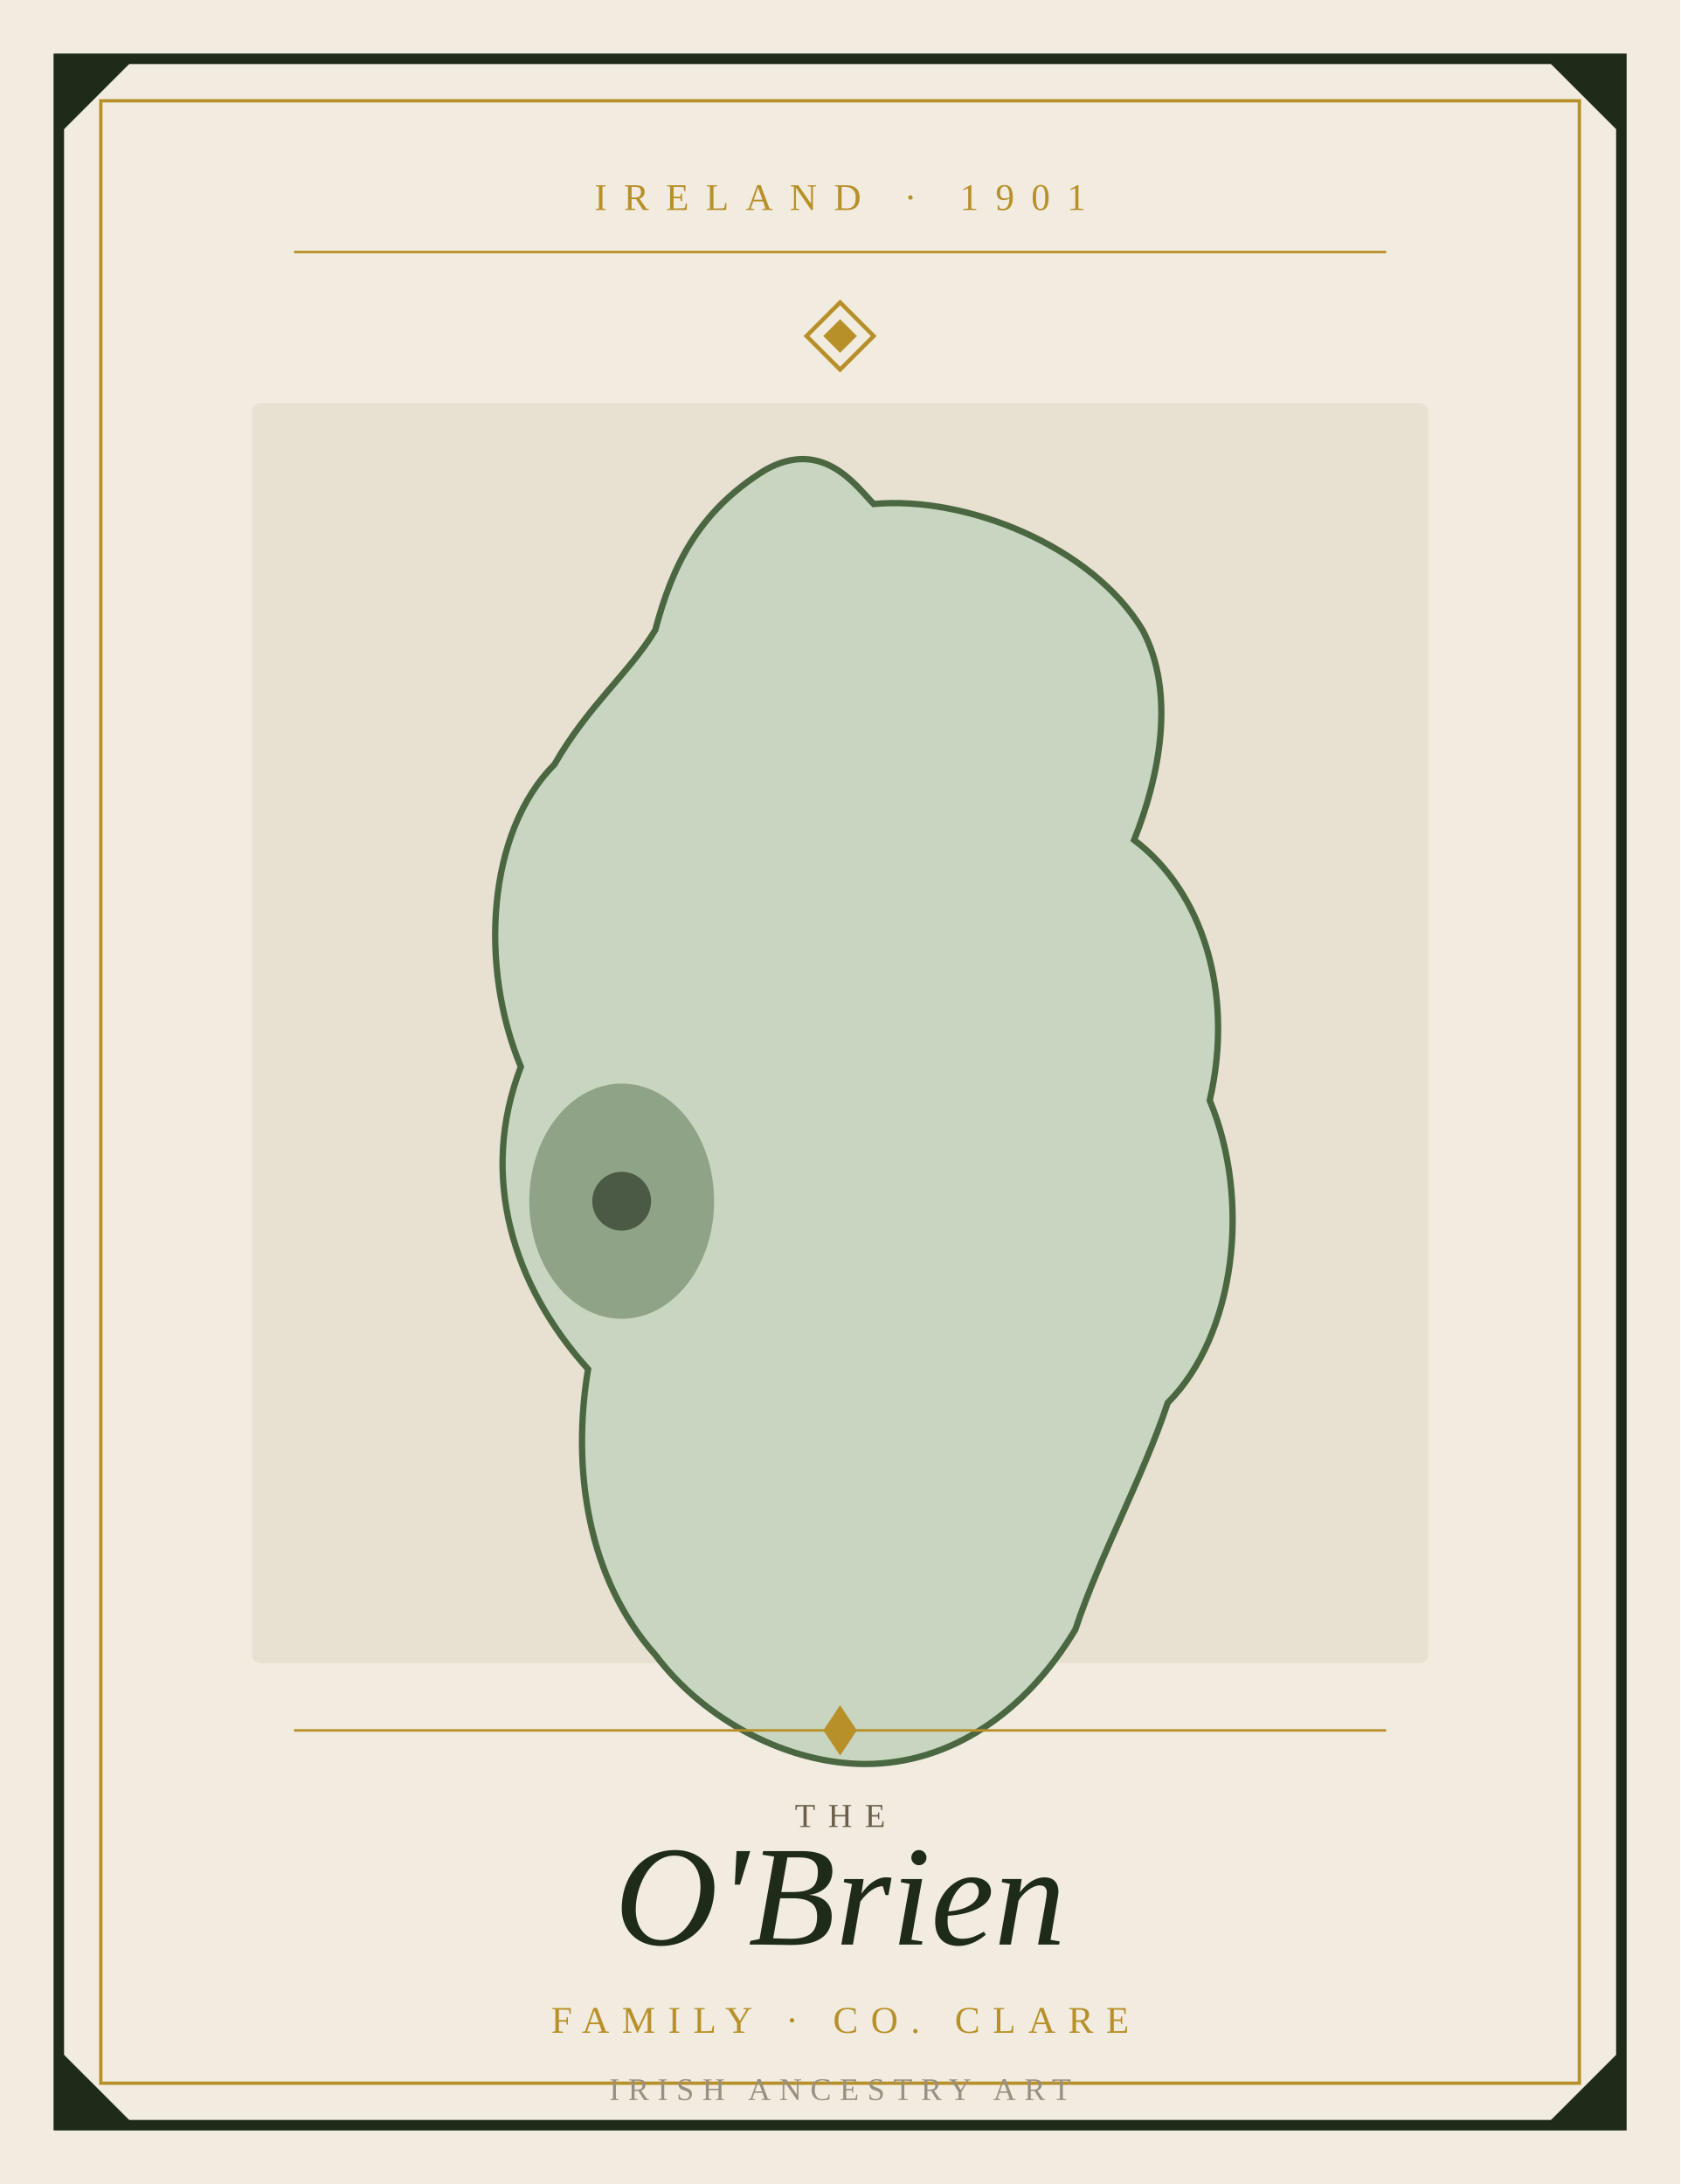
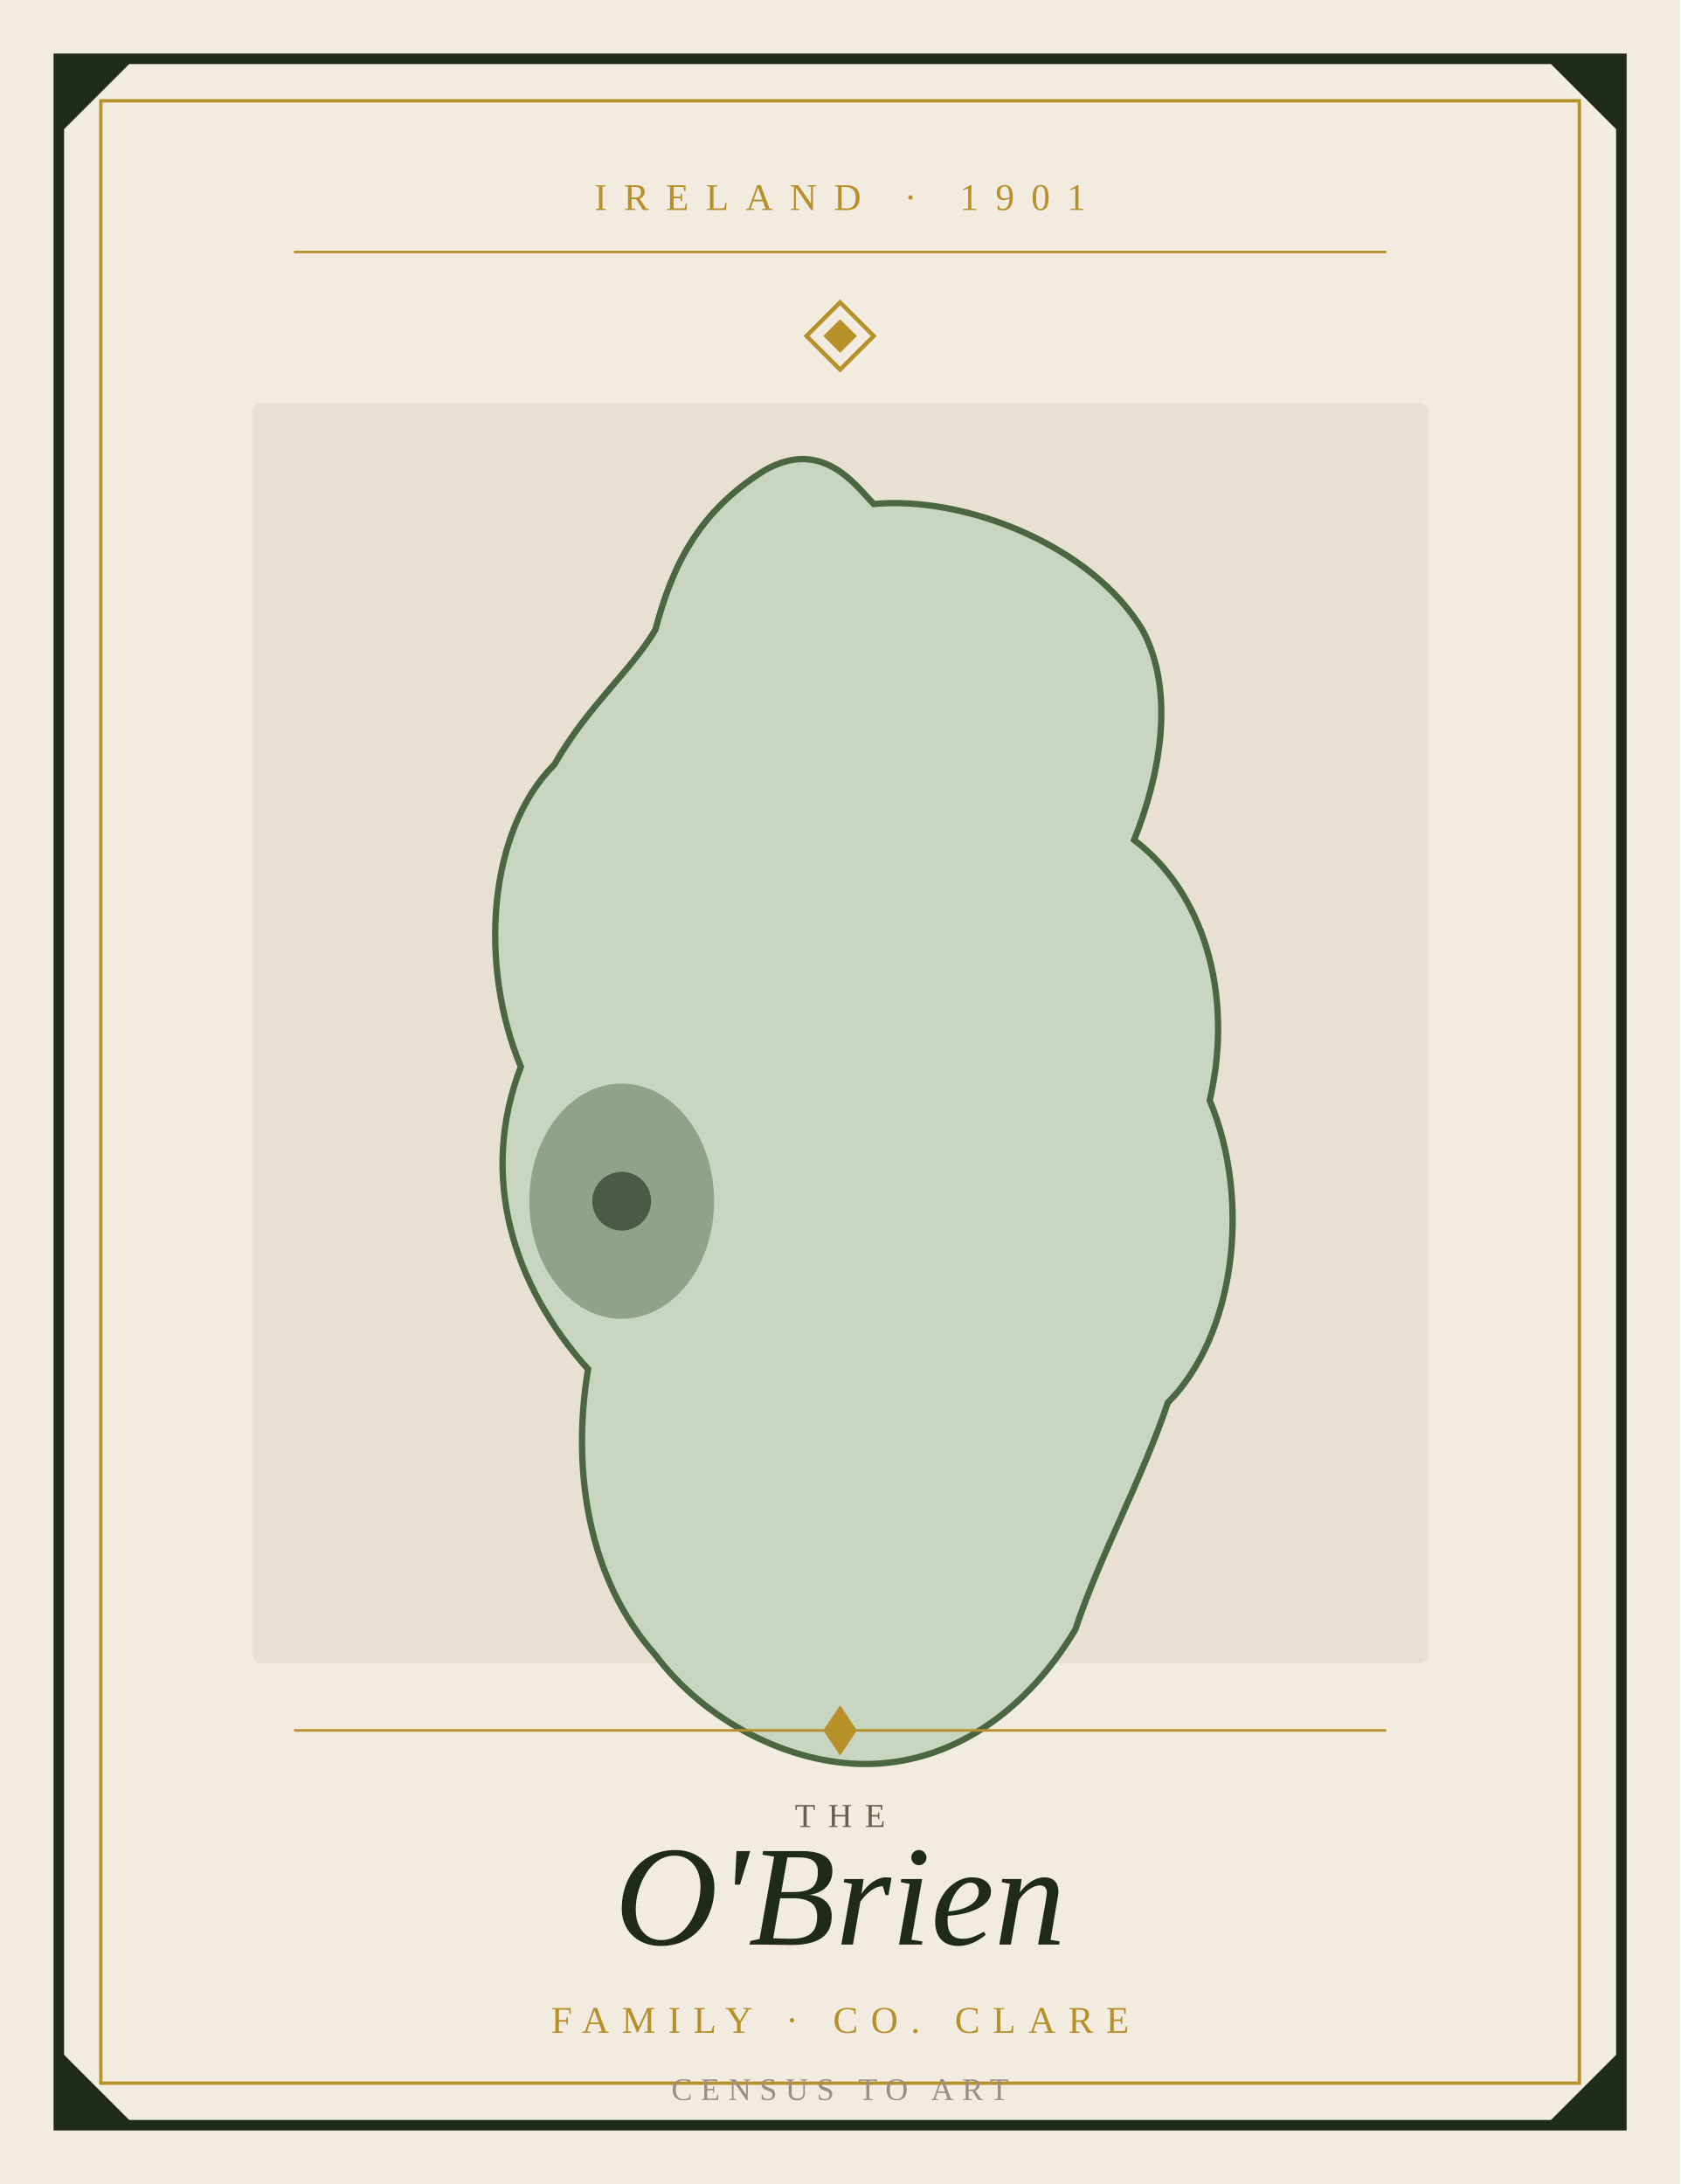
<svg xmlns="http://www.w3.org/2000/svg" viewBox="0 0 400 520" width="400" height="520">
  <rect width="400" height="520" fill="#f2ece0" />
  <rect x="14" y="14" width="372" height="492" fill="none" stroke="#1e2b18" stroke-width="2.5" />
  <rect x="24" y="24" width="352" height="472" fill="none" stroke="#b8902a" stroke-width="0.8" />
  <polygon points="14,14 32,14 14,32" fill="#1e2b18" />
  <polygon points="386,14 368,14 386,32" fill="#1e2b18" />
  <polygon points="14,506 32,506 14,488" fill="#1e2b18" />
  <polygon points="386,506 368,506 386,488" fill="#1e2b18" />
  <text x="200" y="50" text-anchor="middle" font-family="Georgia, 'Times New Roman', serif" font-size="9" letter-spacing="4" fill="#b8902a">IRELAND · 1901</text>
  <line x1="70" y1="60" x2="330" y2="60" stroke="#b8902a" stroke-width="0.6" />
  <polygon points="200,72 208,80 200,88 192,80" fill="none" stroke="#b8902a" stroke-width="1" />
  <polygon points="200,76 204,80 200,84 196,80" fill="#b8902a" />
  <rect x="60" y="96" width="280" height="300" fill="#e8e0d0" rx="2" />
  <g transform="translate(200, 250)">
    <path d="       M 8,-130 C 30,-132 60,-120 72,-100       C 80,-85 76,-65 70,-50       C 86,-38 94,-14 88,12       C 98,36 94,68 78,84       C 72,102 62,120 56,138       C 44,158 26,170 6,170       C -12,170 -32,160 -44,144       C -60,126 -64,100 -60,76       C -78,56 -86,30 -76,4       C -86,-20 -84,-52 -68,-68       C -60,-82 -50,-90 -44,-100       C -40,-115 -34,-128 -18,-138       C -4,-146 4,-134 8,-130 Z     " fill="#c8d5c0" stroke="#4a6741" stroke-width="1.5" />
    <ellipse cx="-52" cy="36" rx="22" ry="28" fill="#4a6741" fill-opacity="0.45" />
    <circle cx="-52" cy="36" r="7" fill="#1e2b18" fill-opacity="0.6" />
  </g>
  <line x1="70" y1="412" x2="330" y2="412" stroke="#b8902a" stroke-width="0.6" />
  <polygon points="200,406 204,412 200,418 196,412" fill="#b8902a" />
  <text x="200" y="435" text-anchor="middle" font-family="Georgia, 'Times New Roman', serif" font-size="8" letter-spacing="3" fill="#6b5f4a">THE</text>
  <text x="200" y="463" text-anchor="middle" font-family="Georgia, 'Times New Roman', serif" font-size="34" font-style="italic" fill="#1e2b18">O'Brien</text>
  <text x="200" y="484" text-anchor="middle" font-family="Georgia, 'Times New Roman', serif" font-size="9" letter-spacing="3" fill="#b8902a">FAMILY · CO. CLARE</text>
-   <text x="200" y="500" text-anchor="middle" font-family="Georgia, 'Times New Roman', serif" font-size="7.5" letter-spacing="2" fill="#9a9080">IRISH ANCESTRY ART</text>
+   <text x="200" y="500" text-anchor="middle" font-family="Georgia, 'Times New Roman', serif" font-size="7.5" letter-spacing="2" fill="#9a9080">CENSUS TO ART</text>
</svg>
